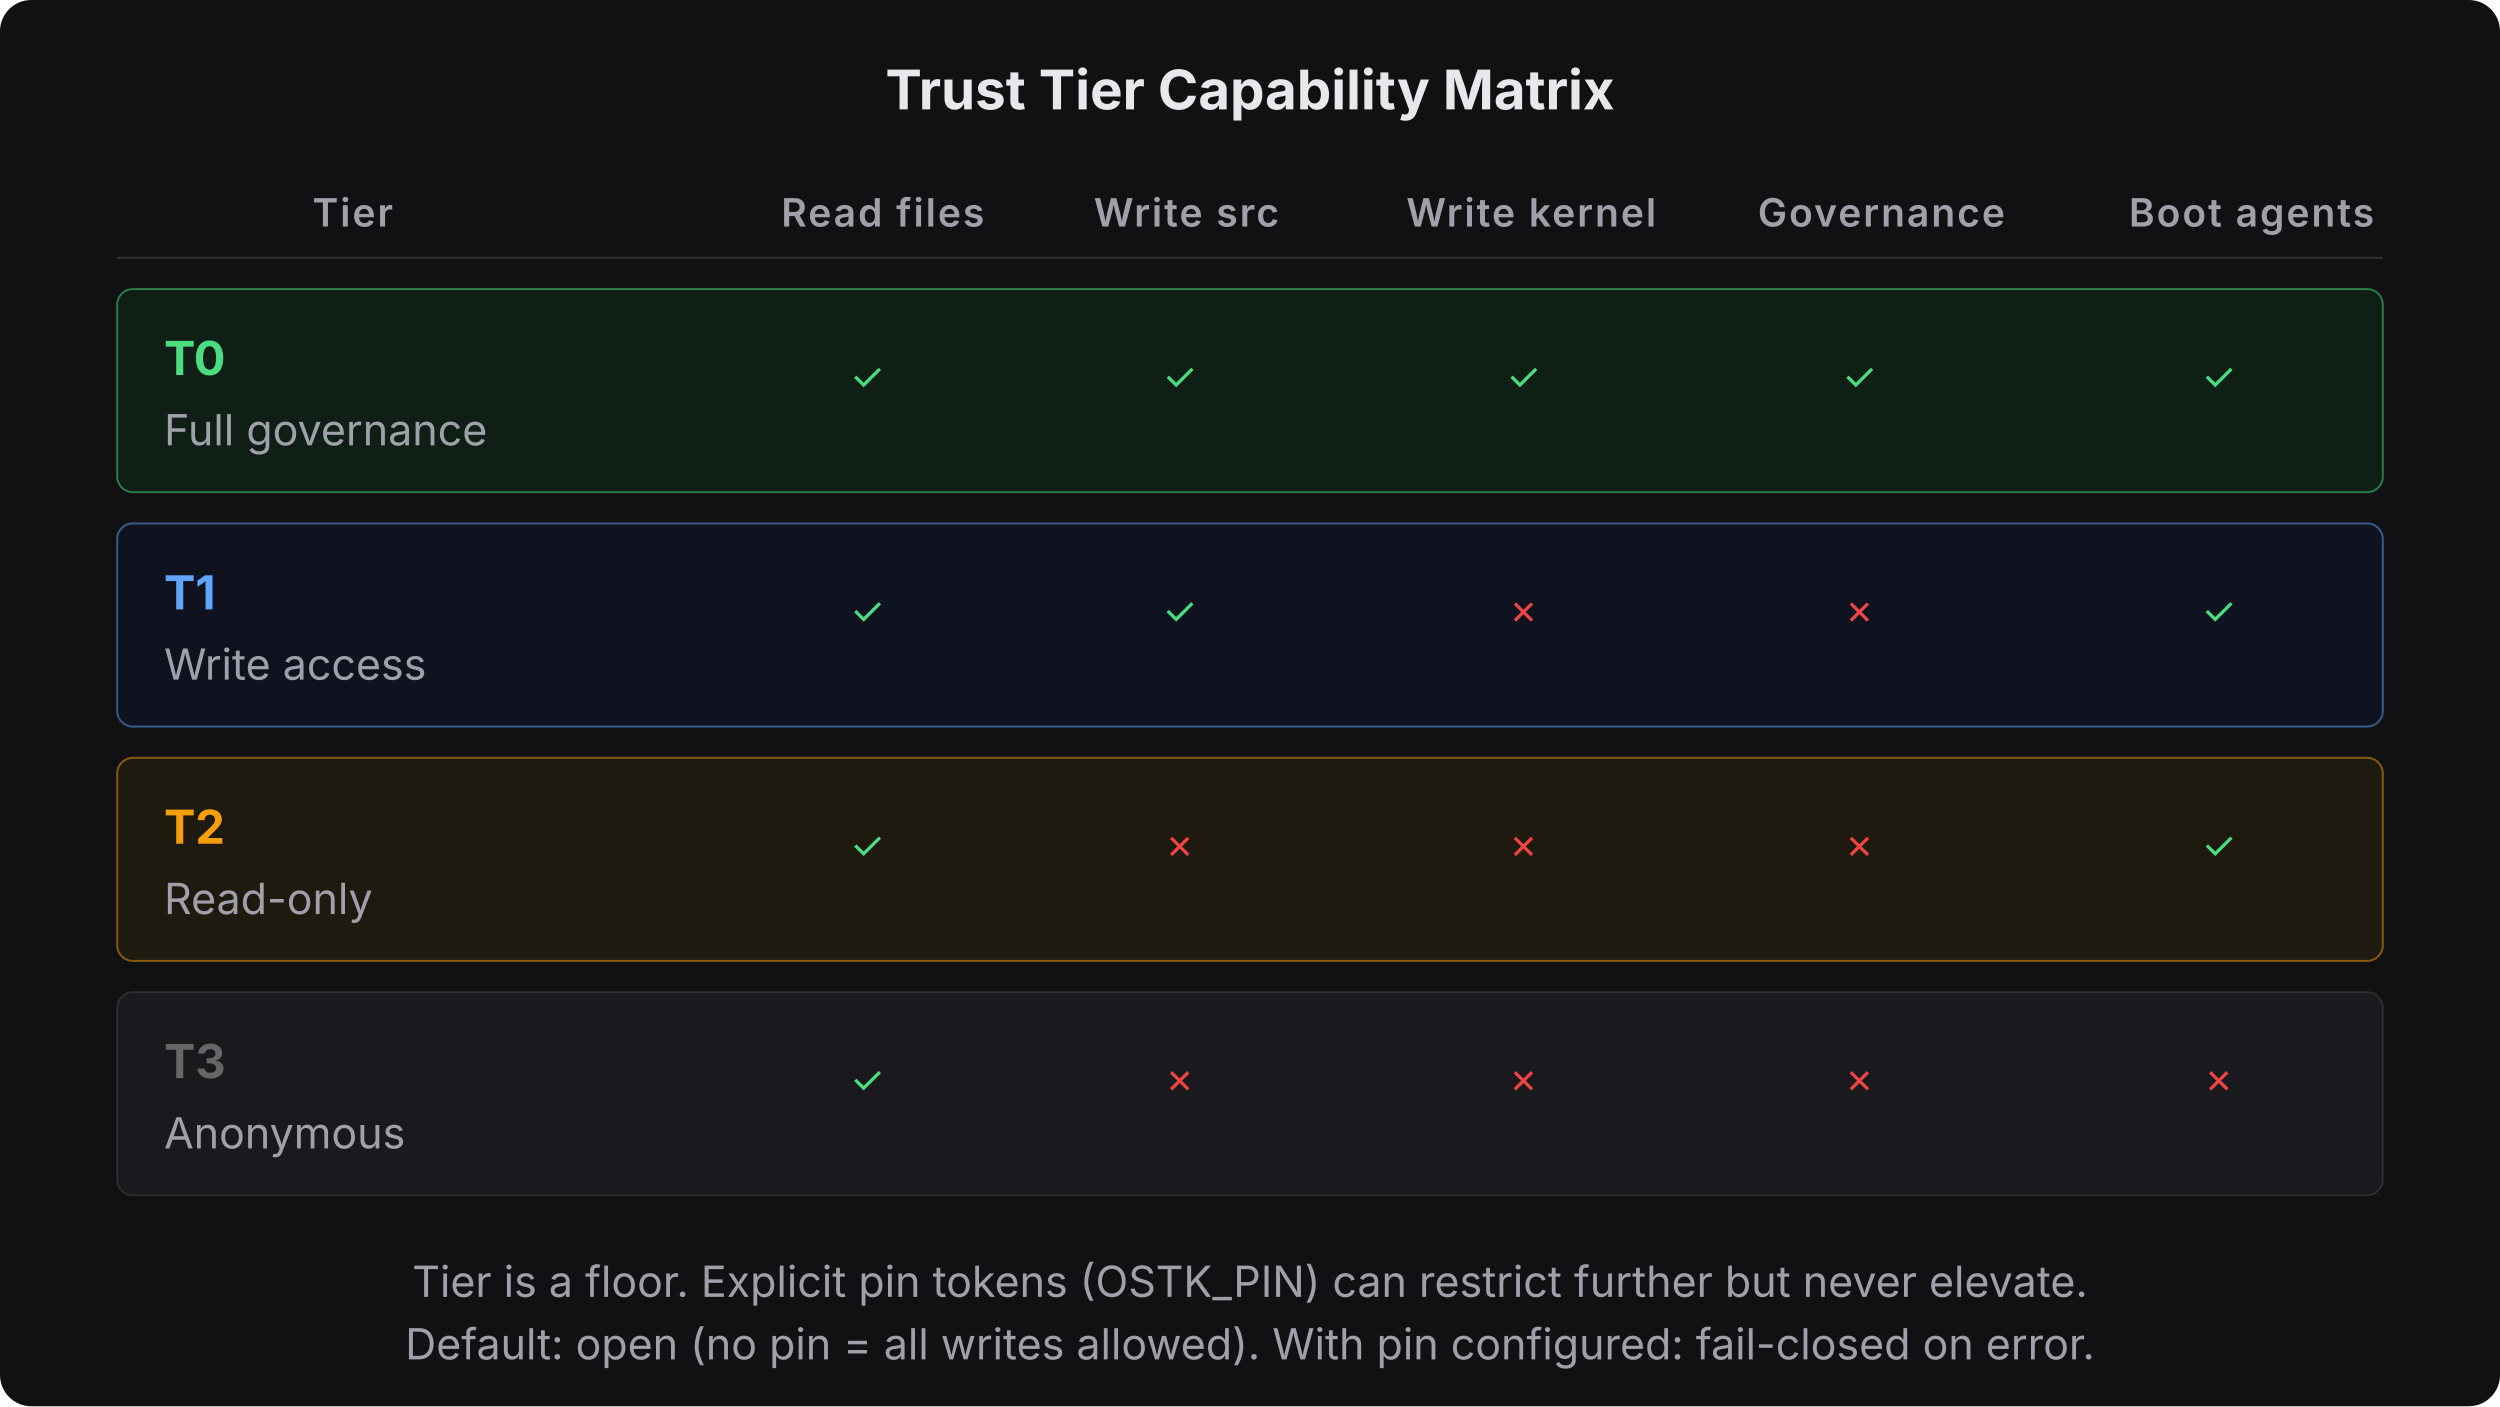
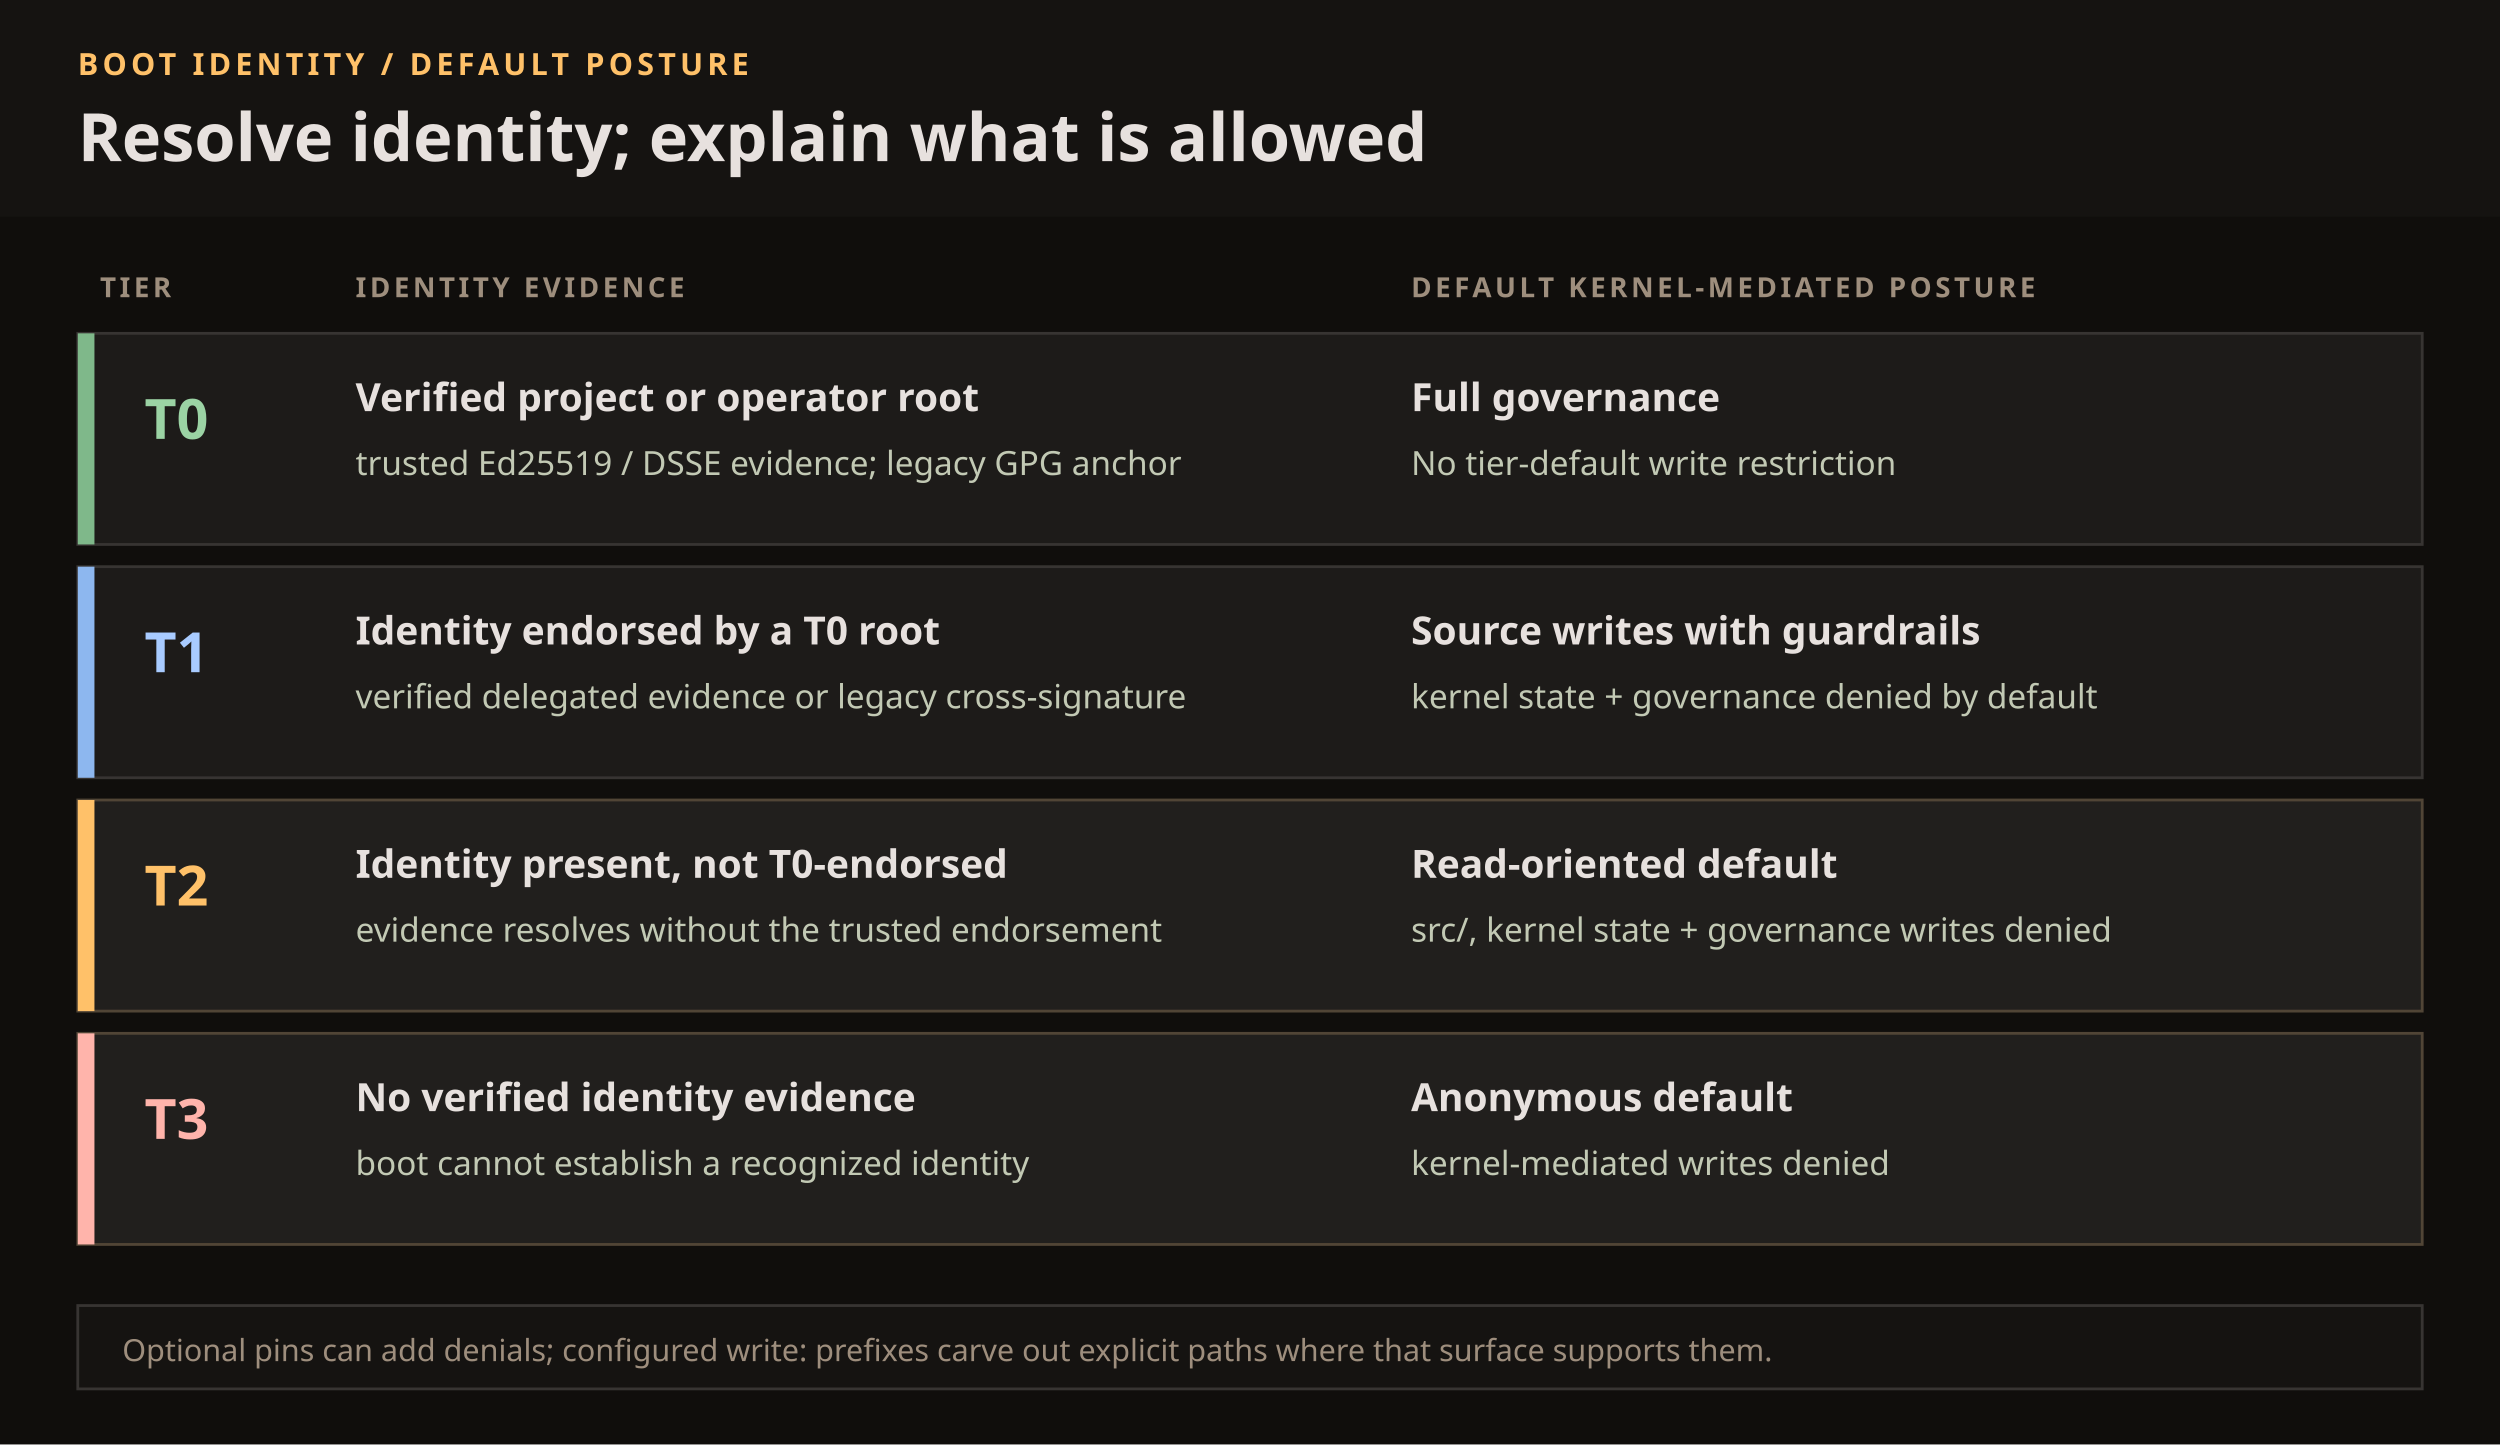
- <svg xmlns="http://www.w3.org/2000/svg" viewBox="0 0 640 360" fill="none">
+ <svg xmlns="http://www.w3.org/2000/svg" viewBox="0 0 900 520" role="img" aria-labelledby="title desc">
  <style>
-     text { font-family: 'Inter', 'SF Pro Text', system-ui, sans-serif; }
-     .label { fill: #e8e8ec; font-size: 12px; font-weight: 600; }
-     .sublabel { fill: #a0a0aa; font-size: 11px; font-weight: 400; }
-     .tier-label { font-size: 12px; font-weight: 700; }
-     .cap { font-size: 10px; font-weight: 400; }
-     .yes { fill: #4ade80; }
-     .no { fill: #ef4444; }
-     .header { fill: #a0a0aa; font-size: 10px; font-weight: 600; text-transform: uppercase; letter-spacing: 0.5px; }
+     text{font-family:"Space Grotesk",ui-sans-serif,system-ui,sans-serif}
+     .label{font-size:11px;font-weight:700;letter-spacing:1.5px;fill:#ffc169}
+     .title{font-size:24px;font-weight:650;fill:#e7e1de}
+     .head{font-size:10px;font-weight:750;letter-spacing:1.25px;fill:#9e8e7d}
+     .tier{font-size:20px;font-weight:800}
+     .name{font-size:14px;font-weight:700;fill:#e7e1de}
+     .body{font-size:12px;fill:#c2c9b4}
+     .note{font-size:11px;fill:#9e8e7d}
  </style>
-   <rect width="640" height="360" fill="#111114" rx="8" />
-   <text x="320" y="28" text-anchor="middle" fill="#e8e8ec" font-size="14" font-weight="700">Trust Tier Capability Matrix</text>
-   <text x="80" y="58" class="header">Tier</text>
-   <text x="200" y="58" class="header">Read files</text>
-   <text x="280" y="58" class="header">Write src</text>
-   <text x="360" y="58" class="header">Write kernel</text>
-   <text x="450" y="58" class="header">Governance</text>
-   <text x="545" y="58" class="header">Boot agents</text>
-   <line x1="30" y1="66" x2="610" y2="66" stroke="#333" stroke-width="0.5" />
-   <rect x="30" y="74" width="580" height="52" rx="4" fill="#0f1f16" stroke="#4ade80" stroke-width="0.5" stroke-opacity="0.5" />
-   <text x="42" y="96" class="tier-label" fill="#4ade80">T0</text>
-   <text x="42" y="114" class="sublabel">Full governance</text>
-   <text x="222" y="100" text-anchor="middle" class="cap yes">✓</text>
-   <text x="302" y="100" text-anchor="middle" class="cap yes">✓</text>
-   <text x="390" y="100" text-anchor="middle" class="cap yes">✓</text>
-   <text x="476" y="100" text-anchor="middle" class="cap yes">✓</text>
-   <text x="568" y="100" text-anchor="middle" class="cap yes">✓</text>
-   <rect x="30" y="134" width="580" height="52" rx="4" fill="#0f1320" stroke="#60a5fa" stroke-width="0.5" stroke-opacity="0.5" />
-   <text x="42" y="156" class="tier-label" fill="#60a5fa">T1</text>
-   <text x="42" y="174" class="sublabel">Write access</text>
-   <text x="222" y="160" text-anchor="middle" class="cap yes">✓</text>
-   <text x="302" y="160" text-anchor="middle" class="cap yes">✓</text>
-   <text x="390" y="160" text-anchor="middle" class="cap no">✗</text>
-   <text x="476" y="160" text-anchor="middle" class="cap no">✗</text>
-   <text x="568" y="160" text-anchor="middle" class="cap yes">✓</text>
-   <rect x="30" y="194" width="580" height="52" rx="4" fill="#1f1a0f" stroke="#f59e0b" stroke-width="0.5" stroke-opacity="0.5" />
-   <text x="42" y="216" class="tier-label" fill="#f59e0b">T2</text>
-   <text x="42" y="234" class="sublabel">Read-only</text>
-   <text x="222" y="220" text-anchor="middle" class="cap yes">✓</text>
-   <text x="302" y="220" text-anchor="middle" class="cap no">✗</text>
-   <text x="390" y="220" text-anchor="middle" class="cap no">✗</text>
-   <text x="476" y="220" text-anchor="middle" class="cap no">✗</text>
-   <text x="568" y="220" text-anchor="middle" class="cap yes">✓</text>
-   <rect x="30" y="254" width="580" height="52" rx="4" fill="#1a1a1e" stroke="#666" stroke-width="0.5" stroke-opacity="0.3" />
-   <text x="42" y="276" class="tier-label" fill="#666">T3</text>
-   <text x="42" y="294" class="sublabel">Anonymous</text>
-   <text x="222" y="280" text-anchor="middle" class="cap yes">✓</text>
-   <text x="302" y="280" text-anchor="middle" class="cap no">✗</text>
-   <text x="390" y="280" text-anchor="middle" class="cap no">✗</text>
-   <text x="476" y="280" text-anchor="middle" class="cap no">✗</text>
-   <text x="568" y="280" text-anchor="middle" class="cap no">✗</text>
-   <text x="320" y="332" text-anchor="middle" class="sublabel">Tier is a floor. Explicit pin tokens (OSTK_PIN) can restrict further but never elevate.</text>
-   <text x="320" y="348" text-anchor="middle" class="sublabel">Default: open (no pin = all writes allowed). With pin configured: fail-closed on error.</text>
+   <rect width="900" height="520" fill="#100e0c" />
+   <path d="M0 0H900V78H0Z" fill="#151311" />
+   <text x="28" y="27" class="label">BOOT IDENTITY / DEFAULT POSTURE</text>
+   <text x="28" y="58" class="title">Resolve identity; explain what is allowed</text>
+   <text x="36" y="107" class="head">TIER</text>
+   <text x="128" y="107" class="head">IDENTITY EVIDENCE</text>
+   <text x="508" y="107" class="head">DEFAULT KERNEL-MEDIATED POSTURE</text>
+   <g>
+     <rect x="28" y="120" width="844" height="76" fill="#1d1b19" stroke="#373432" />
+     <rect x="28" y="120" width="6" height="76" fill="#7fb88a" />
+     <text x="52" y="158" class="tier" fill="#9bd3a4">T0</text>
+     <text x="128" y="148" class="name">Verified project or operator root</text>
+     <text x="128" y="171" class="body">trusted Ed25519 / DSSE evidence; legacy GPG anchor</text>
+     <text x="508" y="148" class="name">Full governance</text>
+     <text x="508" y="171" class="body">No tier-default write restriction</text>
+   </g>
+   <g>
+     <rect x="28" y="204" width="844" height="76" fill="#1d1b19" stroke="#373432" />
+     <rect x="28" y="204" width="6" height="76" fill="#8db7ef" />
+     <text x="52" y="242" class="tier" fill="#a8cbff">T1</text>
+     <text x="128" y="232" class="name">Identity endorsed by a T0 root</text>
+     <text x="128" y="255" class="body">verified delegated evidence or legacy cross-signature</text>
+     <text x="508" y="232" class="name">Source writes with guardrails</text>
+     <text x="508" y="255" class="body">kernel state + governance denied by default</text>
+   </g>
+   <g>
+     <rect x="28" y="288" width="844" height="76" fill="#211f1d" stroke="#514536" />
+     <rect x="28" y="288" width="6" height="76" fill="#ffc169" />
+     <text x="52" y="326" class="tier" fill="#ffc169">T2</text>
+     <text x="128" y="316" class="name">Identity present, not T0-endorsed</text>
+     <text x="128" y="339" class="body">evidence resolves without the trusted endorsement</text>
+     <text x="508" y="316" class="name">Read-oriented default</text>
+     <text x="508" y="339" class="body">src/, kernel state + governance writes denied</text>
+   </g>
+   <g>
+     <rect x="28" y="372" width="844" height="76" fill="#211f1d" stroke="#514536" />
+     <rect x="28" y="372" width="6" height="76" fill="#ffb4ab" />
+     <text x="52" y="410" class="tier" fill="#ffb4ab">T3</text>
+     <text x="128" y="400" class="name">No verified identity evidence</text>
+     <text x="128" y="423" class="body">boot cannot establish a recognized identity</text>
+     <text x="508" y="400" class="name">Anonymous default</text>
+     <text x="508" y="423" class="body">kernel-mediated writes denied</text>
+   </g>
+   <rect x="28" y="470" width="844" height="30" fill="#151311" stroke="#373432" />
+   <text x="44" y="490" class="note">Optional pins can add denials; configured write: prefixes carve out explicit paths where that surface supports them.</text>
</svg>
